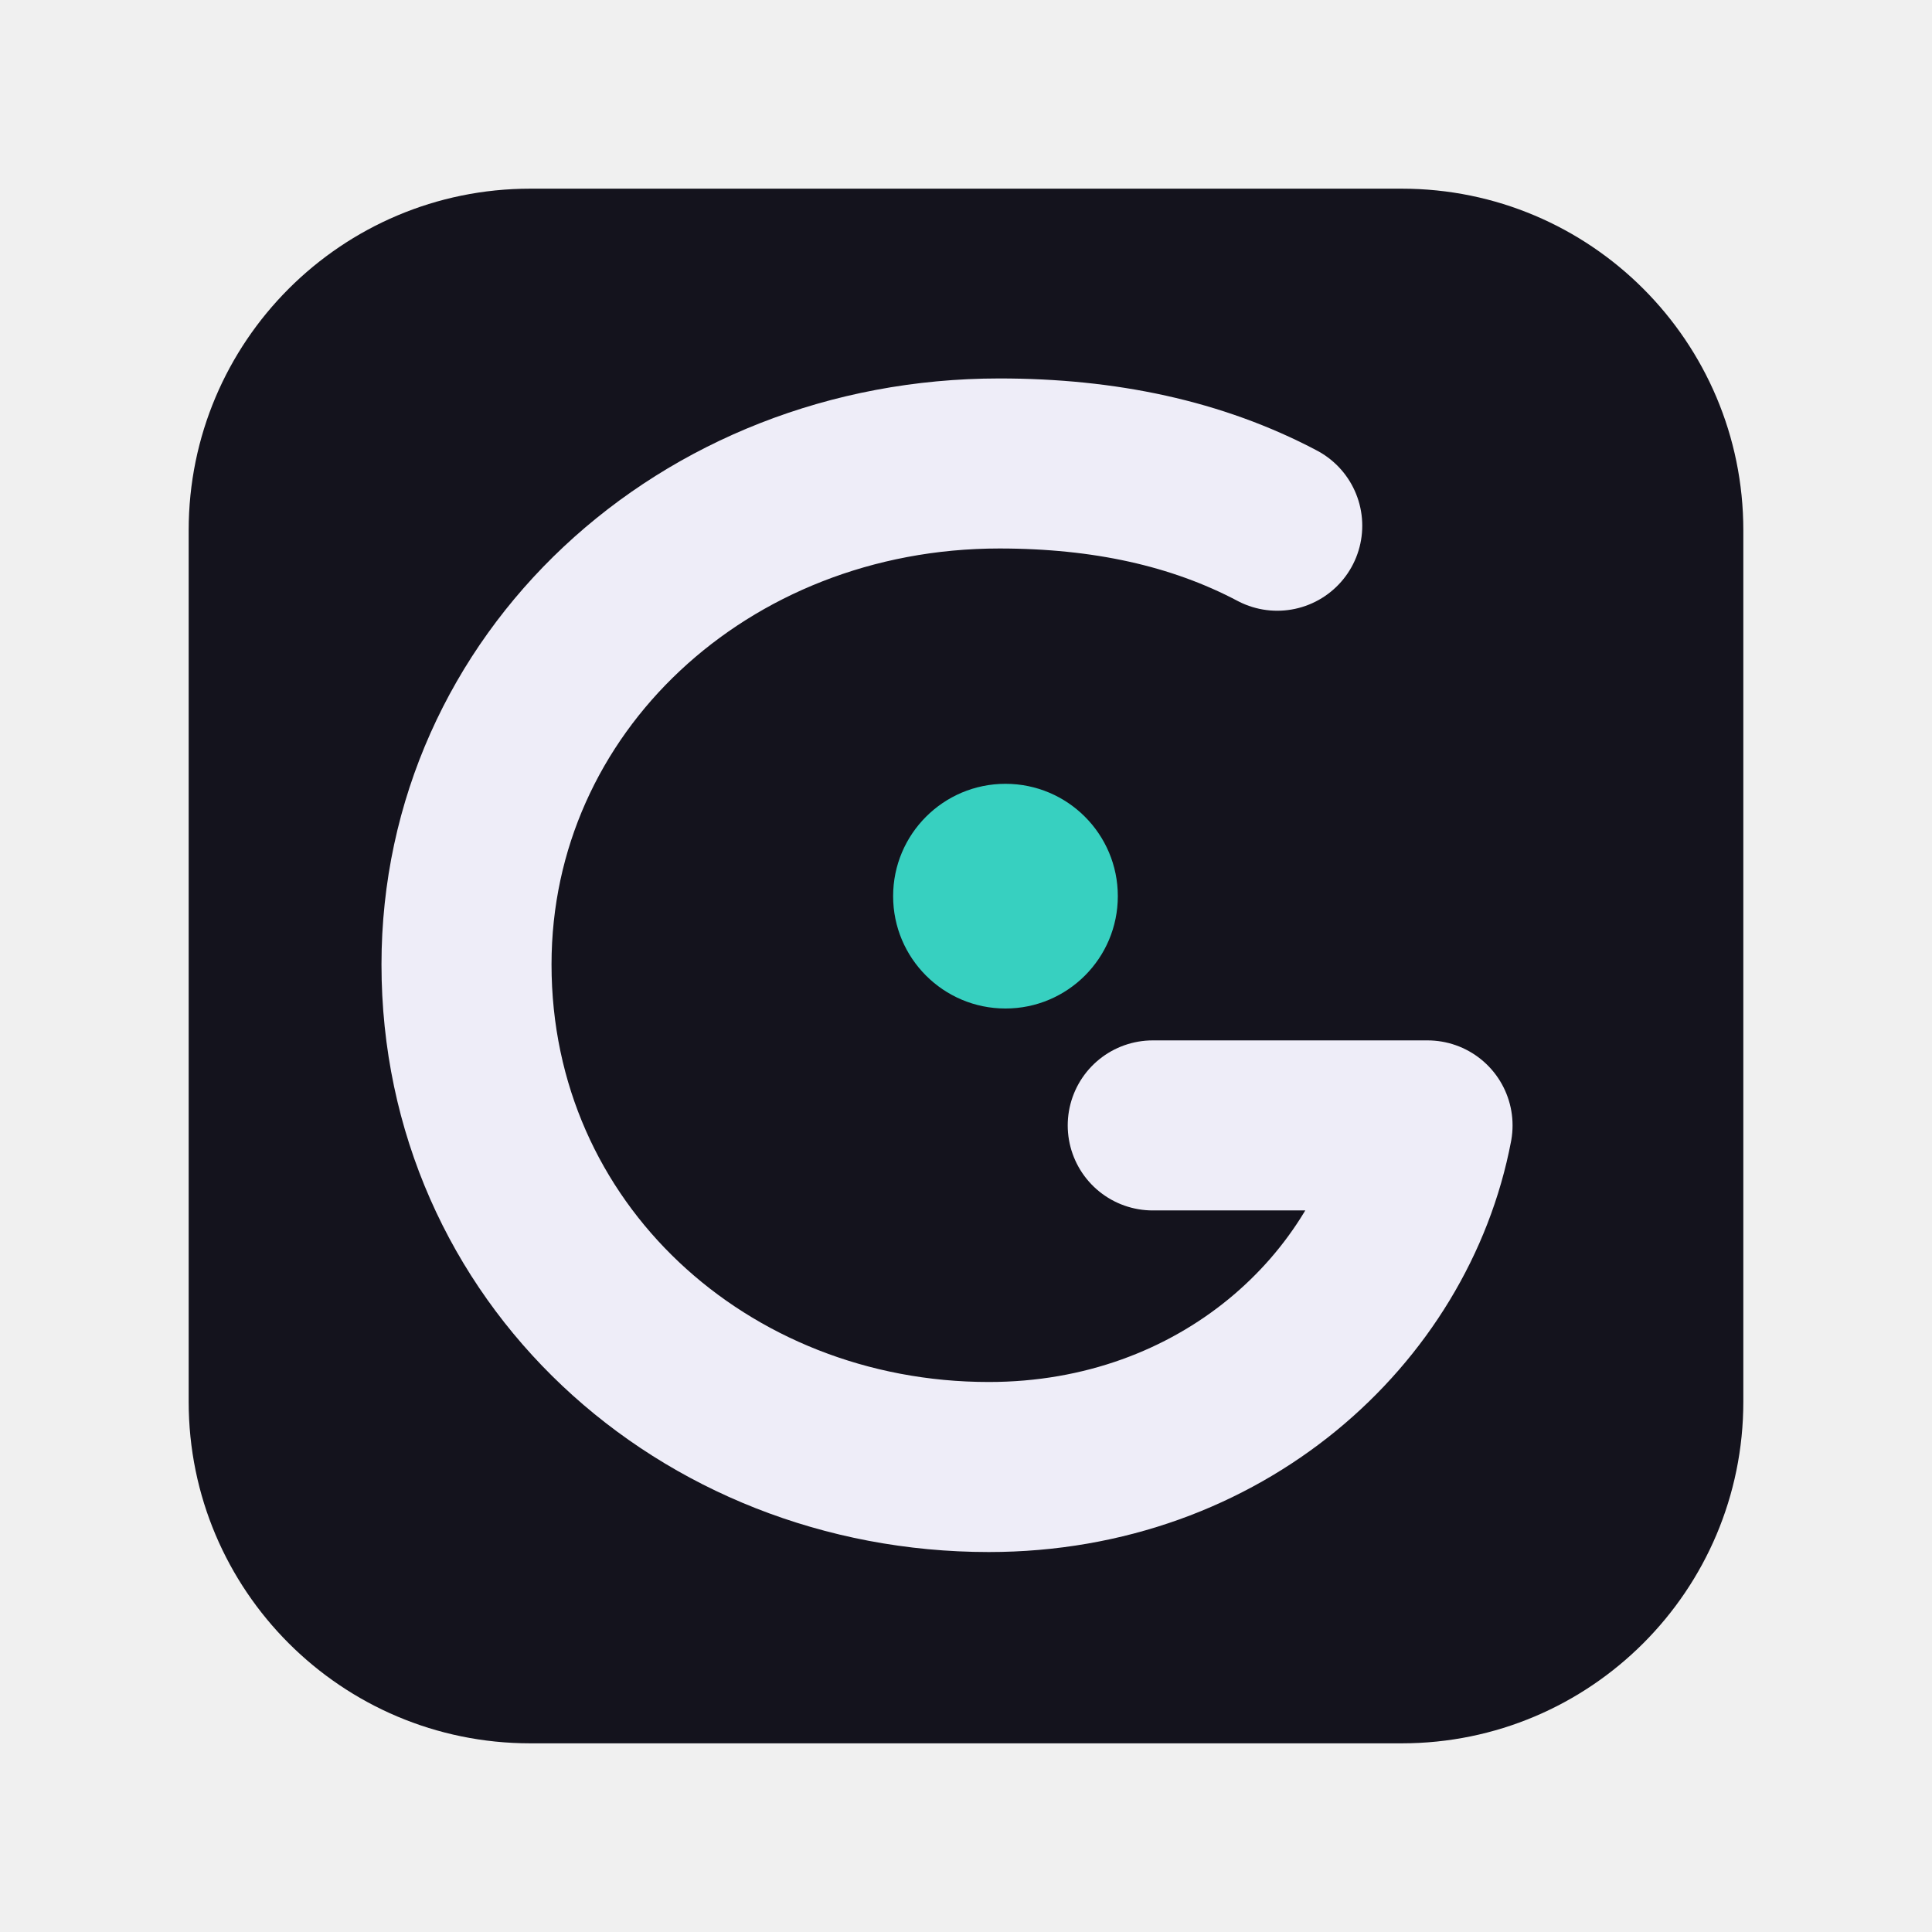
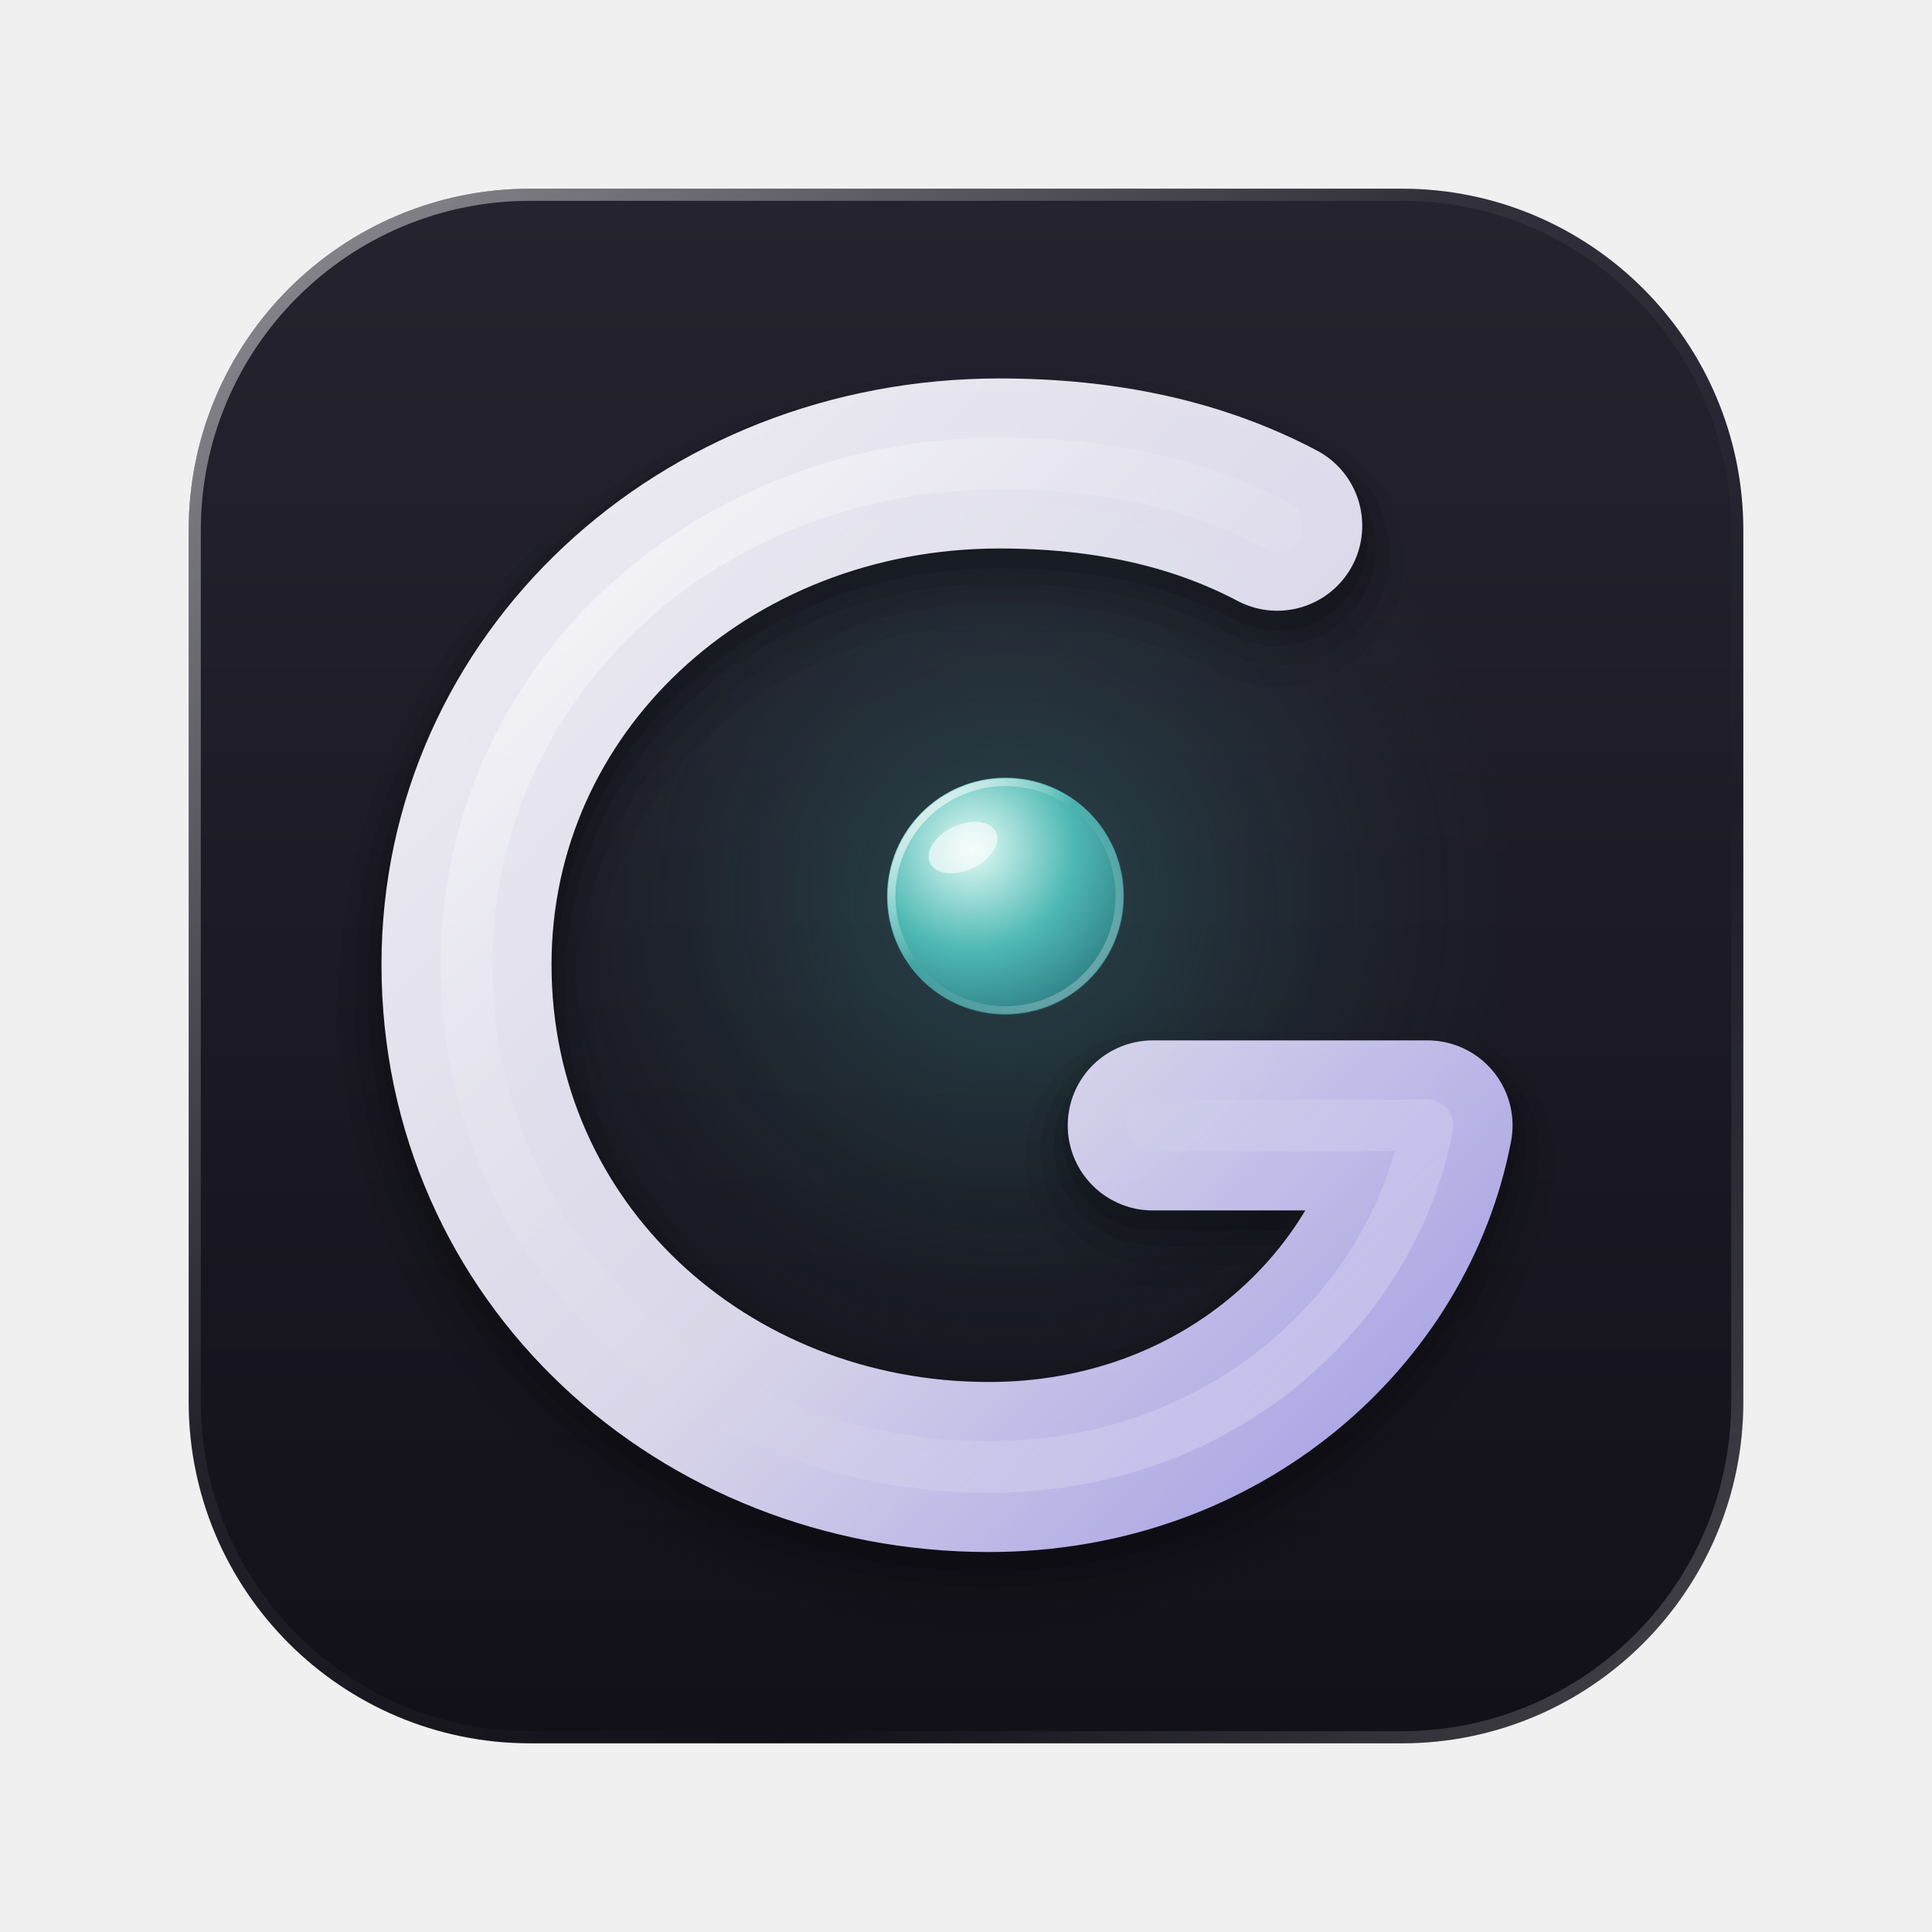
<svg xmlns="http://www.w3.org/2000/svg" viewBox="0 0 1024 1024">
+   <defs>
+     <linearGradient id="iconbg" x1="0" y1="0" x2="0" y2="1">
+       <stop offset="0" stop-color="#25232f" />
+       <stop offset=".5" stop-color="#1b1a25" />
+       <stop offset="1" stop-color="#121119" />
+     </linearGradient>
+     <radialGradient id="iconglow" cx="538" cy="470" r="340" gradientUnits="userSpaceOnUse">
+       <stop offset="0" stop-color="#4fb9b4" stop-opacity="0.24" />
+       <stop offset="0.2" stop-color="#4fb9b4" stop-opacity="0.2" />
+       <stop offset="0.4" stop-color="#4fb9b4" stop-opacity="0.13" />
+       <stop offset="0.6" stop-color="#4fb9b4" stop-opacity="0.07" />
+       <stop offset="0.8" stop-color="#4fb9b4" stop-opacity="0.025" />
+       <stop offset="1" stop-color="#4fb9b4" stop-opacity="0" />
+     </radialGradient>
+     <linearGradient id="iconfrost" x1="0" y1="0" x2="0" y2="1">
+       <stop offset="0" stop-color="#ffffff" stop-opacity=".35" />
+       <stop offset="1" stop-color="#ffffff" stop-opacity=".05" />
+     </linearGradient>
+     <linearGradient id="iconsilk" x1="250" y1="270" x2="790" y2="800" gradientUnits="userSpaceOnUse">
+       <stop offset="0" stop-color="#f7f6fd" />
+       <stop offset=".55" stop-color="#e6e3f7" />
+       <stop offset="1" stop-color="#b7b0f2" />
+     </linearGradient>
+     <linearGradient id="iconspec" x1="183" y1="181" x2="760" y2="842" gradientUnits="userSpaceOnUse">
+       <stop offset="0" stop-color="#fff" stop-opacity=".95" />
+       <stop offset=".3" stop-color="#fff" stop-opacity=".2" />
+       <stop offset=".65" stop-color="#fff" stop-opacity="0" />
+       <stop offset="1" stop-color="#fff" stop-opacity=".4" />
+     </linearGradient>
+     <linearGradient id="iconedge" x1="0" y1="0" x2="1" y2="1">
+       <stop offset="0" stop-color="#fff" stop-opacity=".5" />
+       <stop offset=".4" stop-color="#fff" stop-opacity=".06" />
+       <stop offset=".7" stop-color="#fff" stop-opacity="0" />
+       <stop offset="1" stop-color="#fff" stop-opacity=".22" />
+     </linearGradient>
+     <radialGradient id="iconbead" cx=".36" cy=".3" r=".85">
+       <stop offset="0" stop-color="#e4fbf6" />
+       <stop offset=".5" stop-color="#4fb9b4" />
+       <stop offset="1" stop-color="#256f78" />
+     </radialGradient>
+     <linearGradient id="iconrim" x1="0" y1="0" x2="1" y2="1">
+       <stop offset="0" stop-color="#fff" stop-opacity=".9" />
+       <stop offset=".45" stop-color="#fff" stop-opacity="0" />
+       <stop offset="1" stop-color="#fff" stop-opacity=".35" />
+     </linearGradient>
+   </defs>
  <g transform="translate(100 100) scale(0.8046875)">
-     <rect width="1024" height="1024" rx="225" fill="#14131d" />
-     <path d="M 717 222 C 664 194 603 181 534 181 C 339 181 183 326 183 511 C 183 701 339 842 527 842 C 680 842 793 738 816 617 L 635 617" fill="none" stroke="#eeedf8" stroke-width="112" stroke-linecap="round" stroke-linejoin="round" />
-     <circle cx="538" cy="466" r="74" fill="#37d0c0" />
+     <rect width="1024" height="1024" rx="225" fill="url(#iconbg)" />
+     <rect width="1024" height="1024" rx="225" fill="url(#iconglow)" />
+     <path d="M 717 222 C 664 194 603 181 534 181 C 339 181 183 326 183 511 C 183 701 339 842 527 842 C 680 842 793 738 816 617 L 635 617" fill="none" stroke="#000" stroke-opacity="0.05" stroke-width="168" stroke-linecap="round" stroke-linejoin="round" transform="translate(0 22)" />
+     <path d="M 717 222 C 664 194 603 181 534 181 C 339 181 183 326 183 511 C 183 701 339 842 527 842 C 680 842 793 738 816 617 L 635 617" fill="none" stroke="#000" stroke-opacity="0.07" stroke-width="148" stroke-linecap="round" stroke-linejoin="round" transform="translate(0 18)" />
+     <path d="M 717 222 C 664 194 603 181 534 181 C 339 181 183 326 183 511 C 183 701 339 842 527 842 C 680 842 793 738 816 617 L 635 617" fill="none" stroke="#000" stroke-opacity="0.1" stroke-width="130" stroke-linecap="round" stroke-linejoin="round" transform="translate(0 14)" />
+     <path d="M 717 222 C 664 194 603 181 534 181 C 339 181 183 326 183 511 C 183 701 339 842 527 842 C 680 842 793 738 816 617 L 635 617" fill="none" stroke="#000" stroke-opacity="0.12" stroke-width="118" stroke-linecap="round" stroke-linejoin="round" transform="translate(0 10)" />
+     <path d="M 717 222 C 664 194 603 181 534 181 C 339 181 183 326 183 511 C 183 701 339 842 527 842 C 680 842 793 738 816 617 L 635 617" fill="none" stroke="url(#iconsilk)" stroke-opacity=".94" stroke-width="112" stroke-linecap="round" stroke-linejoin="round" />
+     <path d="M 717 222 C 664 194 603 181 534 181 C 339 181 183 326 183 511 C 183 701 339 842 527 842 C 680 842 793 738 816 617 L 635 617" fill="none" stroke="url(#iconspec)" stroke-opacity=".7" stroke-width="34" stroke-linecap="round" stroke-linejoin="round" />
+     <circle cx="538" cy="466" r="78" fill="url(#iconbead)" />
+     <ellipse cx="510" cy="434" rx="24" ry="15" fill="#fff" fill-opacity=".6" transform="rotate(-25 510 434)" />
+     <circle cx="538" cy="466" r="75" fill="none" stroke="url(#iconrim)" stroke-width="5" />
+     <rect x="4" y="4" width="1016" height="1016" rx="221" fill="none" stroke="url(#iconedge)" stroke-width="8" />
  </g>
</svg>
